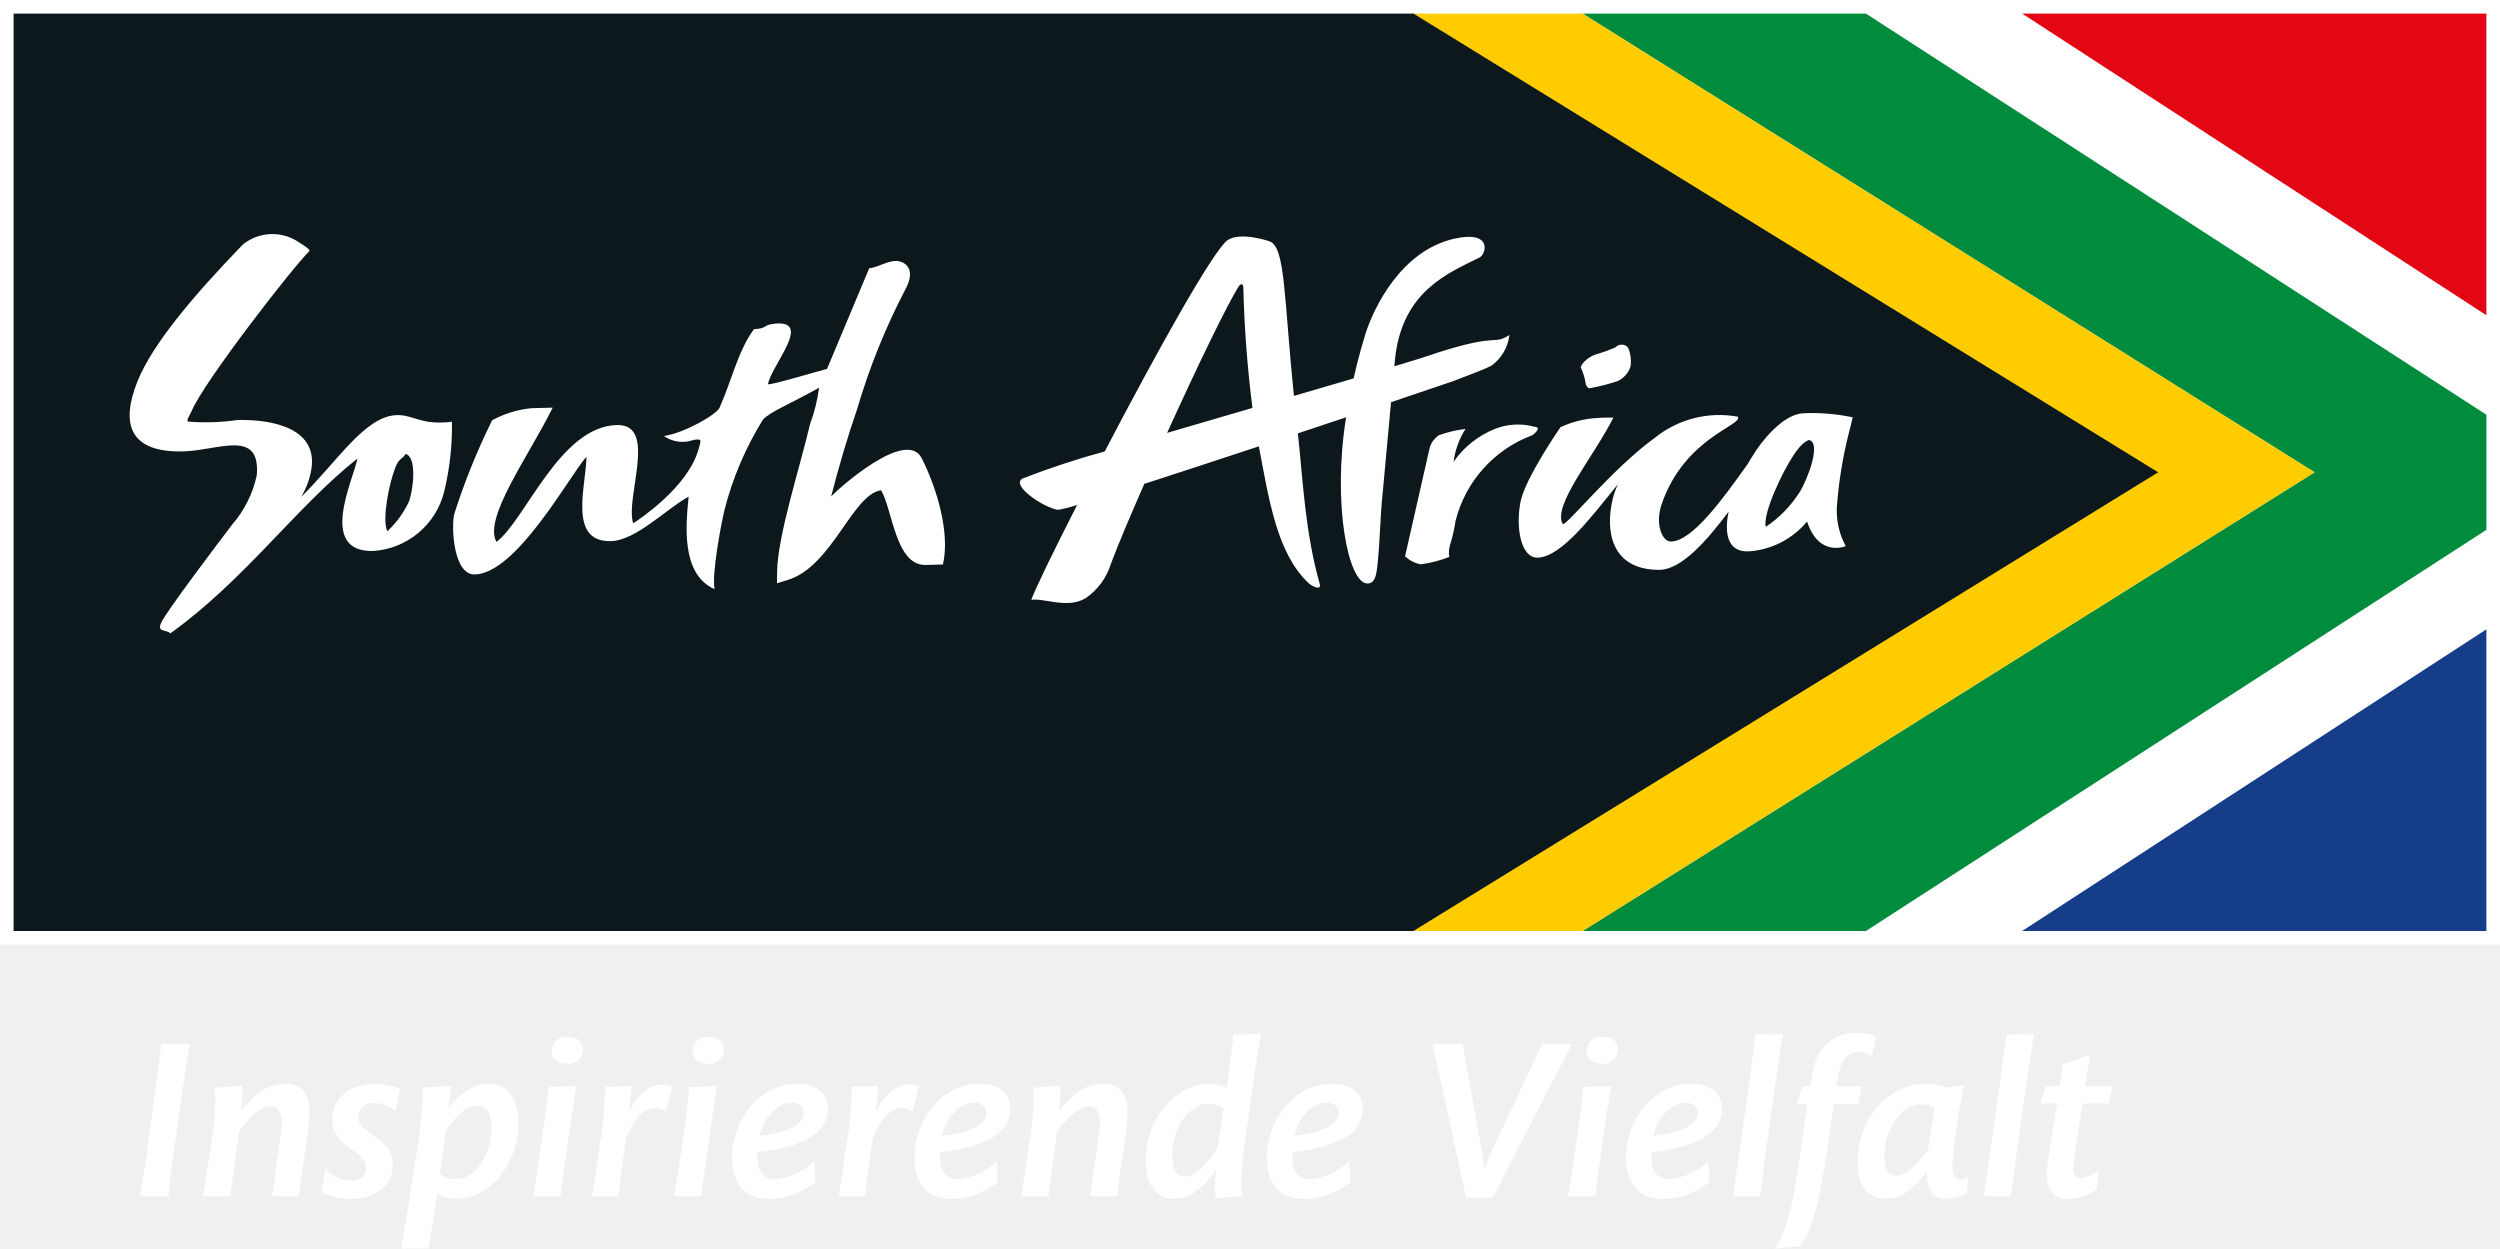
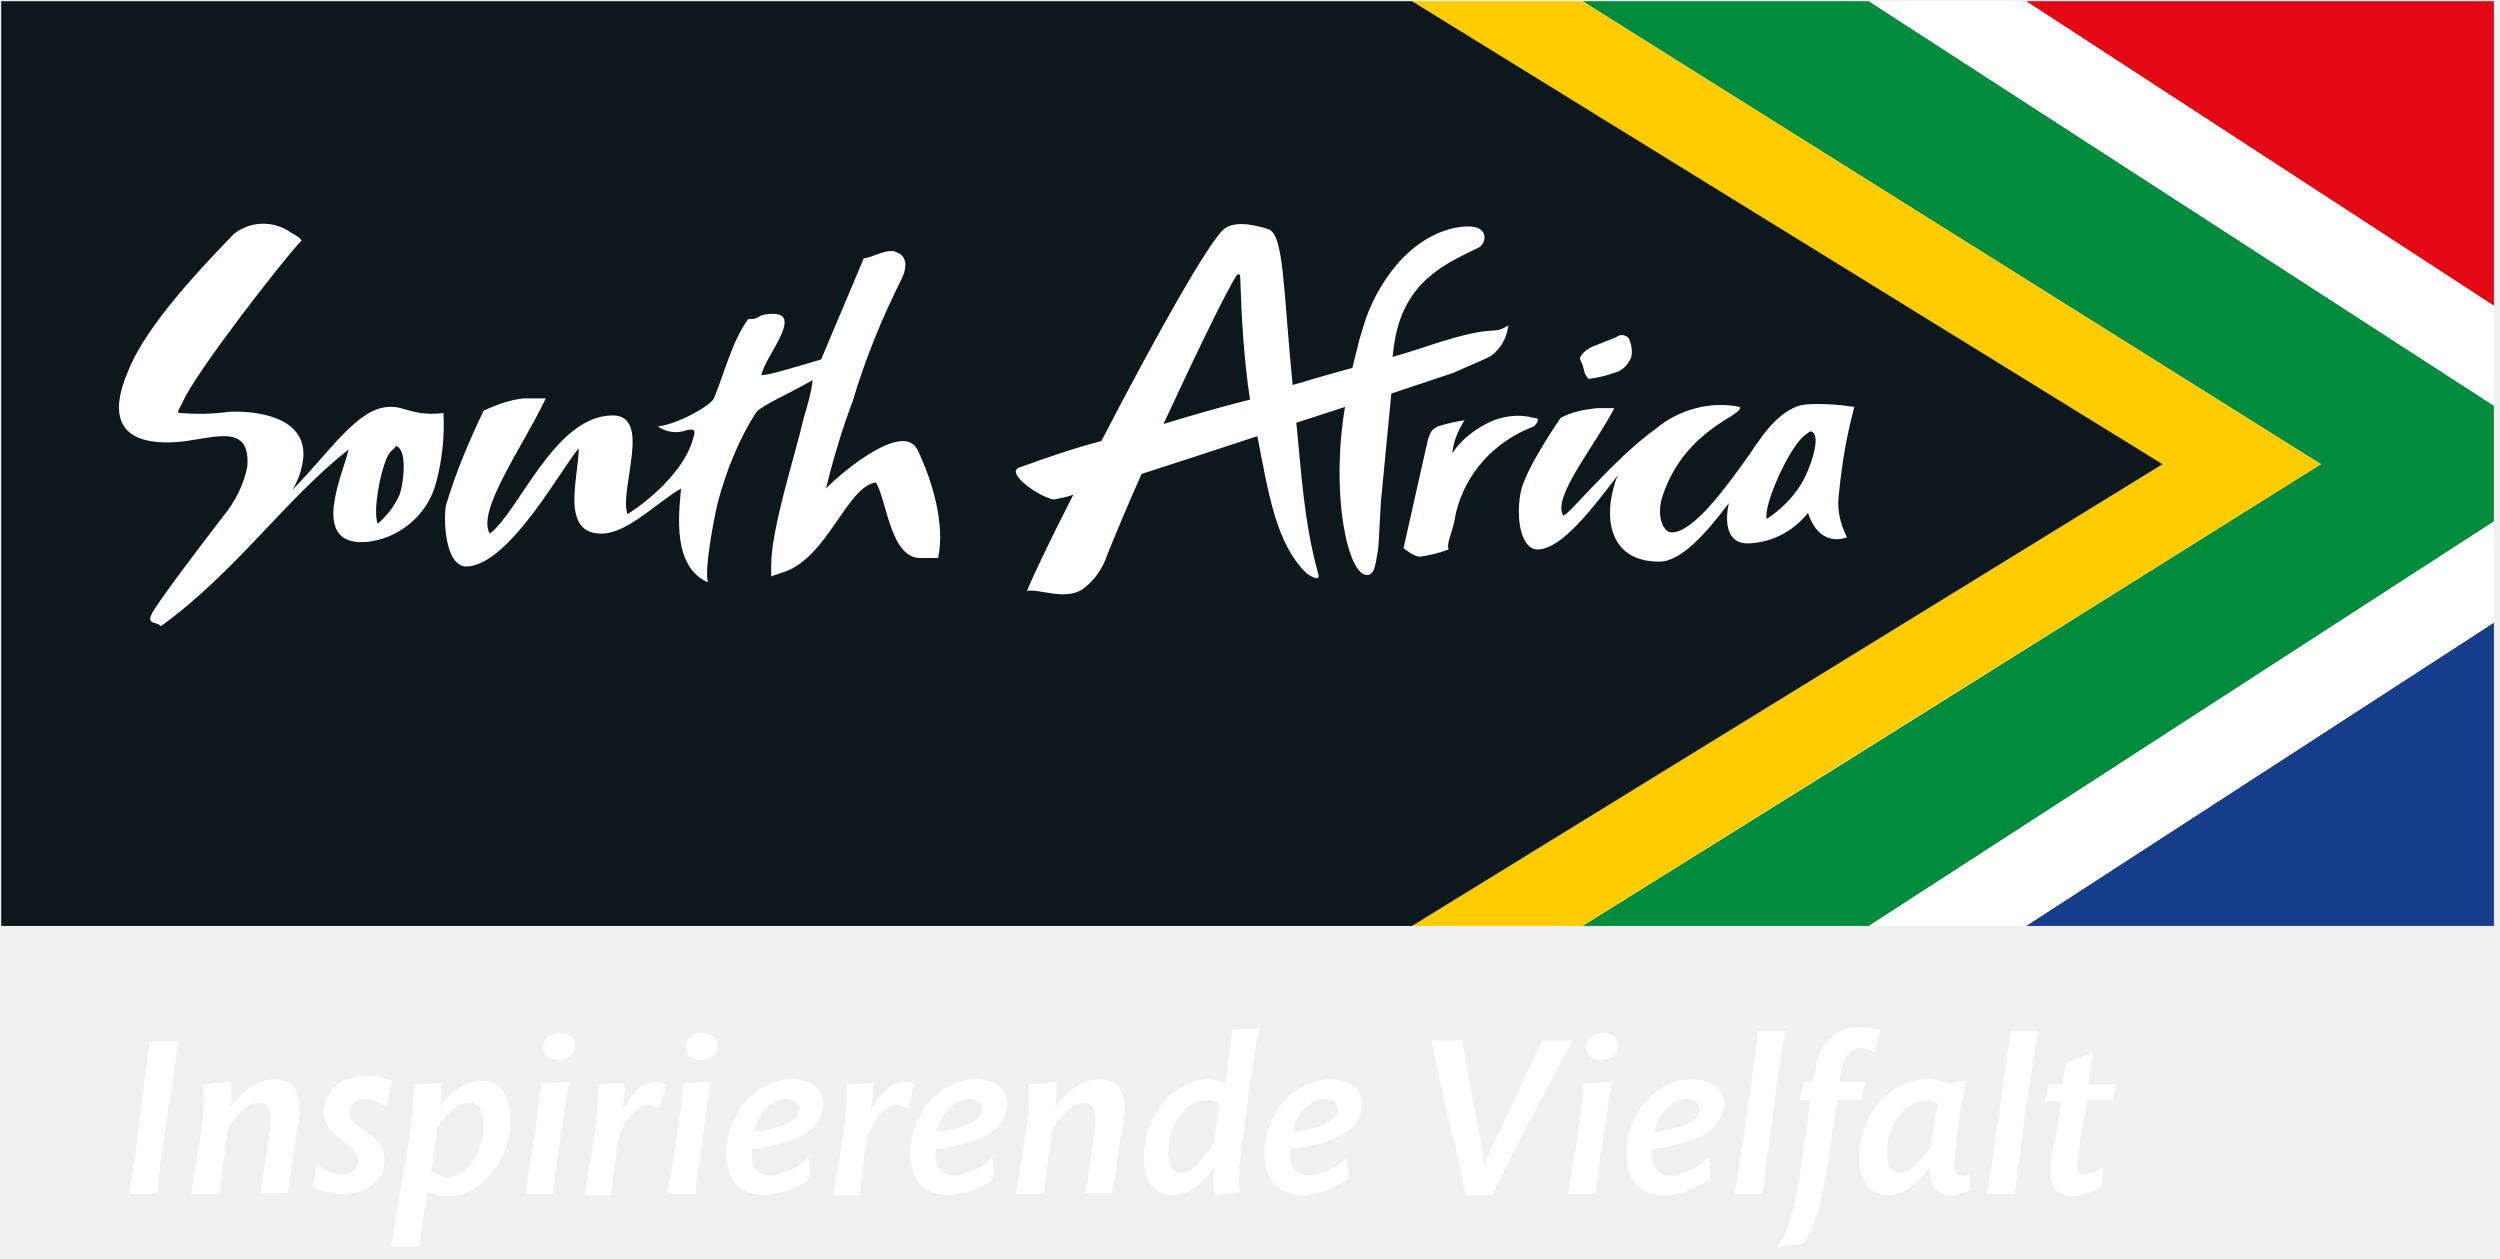
- <svg xmlns="http://www.w3.org/2000/svg" id="Ebene_1" data-name="Ebene 1" viewBox="0 0 206.81 103.29">
-   <rect x="0.5" y="0.5" width="205.81" height="77.139" fill="#fff" stroke="#fff" stroke-miterlimit="3.864" />
-   <polygon points="191.469 39.071 130.92 77.015 154.359 77.015 205.684 43.83 205.684 34.308 154.359 1.126 130.92 1.126 191.469 39.071" fill="#008c3c" fill-rule="evenodd" />
-   <polygon points="178.396 39.071 116.789 77.015 130.92 77.015 191.469 39.071 130.92 1.126 116.789 1.124 178.396 39.071" fill="#fc0" fill-rule="evenodd" />
-   <polygon points="205.684 77.015 205.684 52.06 167.279 77.015 205.684 77.015" fill="#153d8a" fill-rule="evenodd" />
-   <polygon points="205.684 1.124 167.279 1.124 205.684 26.079 205.684 1.124" fill="#e30613" fill-rule="evenodd" />
-   <polygon points="1.125 77.015 116.924 77.015 178.531 39.071 116.924 1.124 1.125 1.124 1.125 77.015" fill="#0d181c" fill-rule="evenodd" />
-   <path d="M127.702,35.693a5.191,5.191,0,0,0-3.272.18,7.648,7.648,0,0,0-3.418,2.721A6.643,6.643,0,0,1,122,35.876a9.77,9.77,0,0,0-2.228.529c-.082.082-.166.133-.26.229a1.744,1.744,0,0,0-.5.912L117,46.411a2.56,2.56,0,0,0,1.303.662,10.24,10.24,0,0,0,2.357-.608,2.159,2.159,0,0,1,.064-1.011,12.424,12.424,0,0,0,.453-1.977,10.226,10.226,0,0,1,6.367-7.09C128.077,35.961,128.129,35.726,127.702,35.693Zm4.394-3.276a.33.33,0,0,0,.141.096,16.23,16.23,0,0,0,2.352-.597,2.045,2.045,0,0,0,1.059-1.193,2.917,2.917,0,0,0-.184-1.546.605.605,0,0,0-.58-.271.59.59,0,0,0-.453.206,10.912,10.912,0,0,1-1.514.554c-.971.275-1.461,1.031-1.365,1.161a4.593,4.593,0,0,1,.381,1.245A.49.49,0,0,0,132.096,32.416ZM97.317,36.199c2.453-5.401,5.059-10.82,5.984-12.209,0,0,.305-.266.32.18a98.321,98.321,0,0,0,.754,9.967C102.006,34.825,99.592,35.531,97.317,36.199Zm26.867-5.586a3.656,3.656,0,0,0,1.449-2.507c-1.434.885-.701-.219-5.994,1.472-.598.219-1.844.609-3.525,1.115l.072-.773c.66-5.5,4.422-6.946,6.979-8.231.551-.279,1.072-2.233-2.01-1.57-4.541.976-6.764,5.839-7.41,7.821l-.395,1.335c-.219.784-.422,1.595-.607,2.421-1.518.447-3.189.936-4.938,1.445-.828-8.146-.707-12.285-1.988-12.774-.355-.137-2.449-.764-3.463-.134-1.164.728-6.07,9.598-10.197,17.502a68.612,68.612,0,0,0-6.797,2.24c-1.02.547,1.713,2.404,2.922,2.592a10.102,10.102,0,0,0,1.588-.404c-2.008,3.943-3.523,7.064-3.789,7.854,1.023-.183,2.982.764,4.484-.135a5.356,5.356,0,0,0,2.102-2.852c.557-1.489,1.568-3.897,2.764-6.613,2.807-.904,6.15-2.003,9.475-3.103.852,4.534,1.531,8.916,4.129,11.329.252.237,1.078.665.9.032-1.213-4.305-1.383-8.573-1.801-12.435l3.99-1.331c-1.154,7.099.164,13.812,1.787,13.751.744-.026.742-1.055.857-2.039.09-.729.227-3.907.305-4.637L115.84,33.66c3.031-1.02,5.07-1.711,5.141-1.739C122.401,31.362,123.637,30.929,124.184,30.613Zm25.74,3.967c-1.297.066-2.775,1.447-3.938,3.143l-.062.121c-.207.305-.4.621-.588.944-2.027,2.846-4.58,6.401-6.357,6.401-.701,0-1.326-1.429-.746-3.109,1.902-5.51,6.736-6.499,6.301-7.217a8.494,8.494,0,0,0-6.896,1.764c-3.502,2.532-7.391,7.4-7.594,7.107-.887-1.512,2.629-5.658,4.188-8.797,0,0-.844-.017-1.381.035a8.206,8.206,0,0,0-2.996.758s-2.951,4.26-3.312,6.209c-.402,2.169.053,4.616,1.43,4.581,1.996-.049,4.559-3.538,6.637-6.068a6.611,6.611,0,0,0-.422,1.181c-.658,2.678-.145,5.898,3.836,5.898,1.809,0,3.9-2.35,5.744-4.819-.4,1.911-.027,3.38,1.684,3.289a6.875,6.875,0,0,0,4.805-2.469c.967,2.985,3.197,2.041,3.197,2.041a6.23,6.23,0,0,1-.738-3.201,35.67,35.67,0,0,1,1.027-6.289c.109-.407.207-.802.287-1.171A16.221,16.221,0,0,0,149.924,34.579Zm-.32,6.581a9.721,9.721,0,0,1-2.768,2.817c-.25-1.095,1.34-4.491,2.287-5.91.607-.916.955-1.14,1.291-1.281C151.504,37.026,150.209,40.245,149.604,41.16ZM15.934,37.732c2.893-.074,6.391-1.908,6.078,1.96a9.099,9.099,0,0,1-2.047,4.104c-1.307,1.718-5.555,7.336-5.881,8.143-.328.807.473.492.768.852,6.186-4.441,10.361-10.396,15.484-14.47-.295,1.657-3.334,7.768,1.314,7.649a6.483,6.483,0,0,0,5.871-4.945,22.893,22.893,0,0,0,.633-5.747c-2.533.321-3.197-.582-4.543-.548-2.648.066-4.914,3.818-7.941,6.781a6.319,6.319,0,0,0,.9-2.656c.244-3.404-4.096-3.77-6.137-3.719a18.804,18.804,0,0,1-4.1.133c-.152-.119.006-.283.287-.871.977-2.385,8.459-12.017,9.727-13.217.158-.107-.412-.475-.768-.691a3.892,3.892,0,0,0-4.713.119c-4.059,4.205-7.457,8.194-8.715,11.303C10.764,35.347,11.368,37.849,15.934,37.732Zm17.545,1.316c.326-.807.588-.653.838-1.109,1.006.274.6,3.154.272,3.962a8.072,8.072,0,0,1-1.781,2.442C32.346,43.33,32.975,40.303,33.479,39.048Zm43.543-.742c-1.277-2.549-6.945,2.545-7.502,3.16.633-2.465,1.41-5.092,2.156-7.243a54.718,54.718,0,0,1,4.029-9.972c.43-.798.533-1.658-.162-2.089a1.365,1.365,0,0,0-.604-.19c-.838.009-1.451.514-2.268.614L69.184,30.905c-2.049.559-4.346,1.265-4.885,1.279.233-1.534,3.887-5.481.387-4.995-.809.114-.455.375-1.543.431-1.312,1.755-1.855,4.27-2.85,6.499-.252.571-2.934,2.099-4.604,2.342a2.667,2.667,0,0,0,2.445.324c.625-.106.613.028.559.259-.07.289-.113.444-.203.718-.957,2.959-4.627,5.455-5.342,5.92-.692-2.119,2.074-8.219-1.35-8.131-4.729.119-7.58,7.891-9.957,9.666C40.715,43.29,44.51,38.11,46.491,34.114l-1.756.044a8.553,8.553,0,0,0-3.254.999,55.136,55.136,0,0,0-3.143,7.778c-.25,1.098-.051,5.022,1.703,4.979,3.469-.089,7.799-8.11,9.24-9.744-.016,2.384-1.565,7.076,2.025,6.986,2.078-.054,4.596-2.688,6.43-3.679-.215,2.184-.688,6.412,2.15,7.651-.26-1.147.506-5.242.805-6.515a26.652,26.652,0,0,1,3.186-7.502c.557-.641,2.338-1.346,4.648-2.647a13.795,13.795,0,0,1-.748,3.012c-.783,3.414-2.691,9.221-2.725,12.243l-.01.923.908-.279c3.662-1.135,5.334-7.079,7.703-7.416.943,1.55,1.19,6.258,3.699,6.178l1.42-.037C79.379,44.436,78.258,40.775,77.022,38.306Z" transform="translate(-0.768 -0.3909)" fill="#fff" fill-rule="evenodd" />
-   <path d="M15.774,91.264l-.466,3.295c-.392,2.736-.521,3.873-.614,4.803H12.348c.148-.856.372-2.159.727-4.746l.446-3.332c.335-2.514.503-3.705.577-4.524h2.363C16.313,87.615,16.127,88.788,15.774,91.264Z" transform="translate(-0.768 -0.3909)" fill="#fff" />
-   <path d="M26.216,94.205l-.354,2.42c-.148.969-.279,1.881-.353,2.736H23.275l.67-4.746a11.976,11.976,0,0,0,.13-1.359c0-.912-.353-1.34-.892-1.34-.596,0-1.341.316-2.645,2.084,0,0-.65,4.841-.725,5.361H17.559c.242-1.414.504-3.09.708-4.616a18.795,18.795,0,0,0,.279-4.374l2.253-.168a10.479,10.479,0,0,1-.111,2.103c1.562-1.955,2.606-2.253,3.686-2.253,1.228,0,1.992.726,1.992,2.383A14.183,14.183,0,0,1,26.216,94.205Z" transform="translate(-0.768 -0.3909)" fill="#fff" />
-   <path d="M33.475,92.307a2.693,2.693,0,0,0-1.73-.67c-.931,0-1.322.559-1.322,1.117,0,.65.299.949,1.191,1.545,1.099.744,1.657,1.395,1.657,2.438,0,1.416-1.099,2.849-3.574,2.849a5.341,5.341,0,0,1-2.327-.577l.316-1.88a3.022,3.022,0,0,0,2.066.931c.819,0,1.303-.372,1.303-1.061,0-.521-.279-.875-1.098-1.453-1.191-.856-1.693-1.451-1.693-2.568,0-1.545,1.172-2.923,3.499-2.923a5.949,5.949,0,0,1,2.103.409Z" transform="translate(-0.768 -0.3909)" fill="#fff" />
-   <path d="M38.501,99.567a3.509,3.509,0,0,1-1.563-.428c-.242,1.545-.503,3.147-.689,4.524l-2.289.018c.26-1.583.614-3.574,1.154-7.148a42.745,42.745,0,0,0,.651-6.181l2.29-.13c0,.224-.131,1.321-.224,1.898,1.284-1.619,2.327-2.066,3.425-2.066,1.453,0,2.402,1.136,2.402,3.37C43.659,96.235,41.61,99.567,38.501,99.567Zm1.731-7.688c-.764,0-1.564.596-2.588,2.01l-.484,3.574a1.9,1.9,0,0,0,1.304.465c1.843,0,2.96-2.308,2.96-4.17C41.424,92.418,40.959,91.879,40.233,91.879Z" transform="translate(-0.768 -0.3909)" fill="#fff" />
-   <path d="M47.772,94.671c-.299,2.065-.578,4.058-.633,4.69H44.886c.111-.67.278-1.75.651-4.263.373-2.55.521-3.909.614-4.784l2.29-.074C48.218,91.6,48.051,92.66,47.772,94.671Zm-.094-6.274c-.651,0-1.266-.334-1.266-1.042a1.202,1.202,0,0,1,1.359-1.191c.633,0,1.228.298,1.228,1.042A1.218,1.218,0,0,1,47.678,88.397Z" transform="translate(-0.768 -0.3909)" fill="#fff" />
-   <path d="M55.85,92.344a1.419,1.419,0,0,0-.893-.279c-.82,0-1.639.67-2.383,2.457l-.299,2.085c-.13.894-.26,1.899-.335,2.755H49.725c.225-1.191.41-2.513.671-4.374a27.573,27.573,0,0,0,.429-4.673l2.178-.093a19.552,19.552,0,0,1-.205,2.159c.856-1.619,1.75-2.272,2.793-2.272a2.173,2.173,0,0,1,.8.15Z" transform="translate(-0.768 -0.3909)" fill="#fff" />
-   <path d="M59.424,94.671c-.298,2.065-.577,4.058-.633,4.69H56.54c.111-.67.279-1.75.65-4.263.373-2.55.521-3.909.615-4.784l2.289-.074C59.871,91.6,59.703,92.66,59.424,94.671Zm-.094-6.274c-.65,0-1.266-.334-1.266-1.042a1.202,1.202,0,0,1,1.359-1.191c.633,0,1.229.298,1.229,1.042A1.218,1.218,0,0,1,59.331,88.397Z" transform="translate(-0.768 -0.3909)" fill="#fff" />
-   <path d="M63.463,95.713a4.272,4.272,0,0,0-.037.503c.018.931.373,1.731,1.564,1.731a5.634,5.634,0,0,0,3.146-1.489l.093,1.712a6.454,6.454,0,0,1-3.723,1.415c-2.103,0-3.184-1.191-3.184-3.499,0-2.793,2.066-6.032,5.38-6.032,1.75,0,2.55.875,2.55,2.048C69.252,93.87,67.745,95.192,63.463,95.713Zm2.756-4.096c-1.137,0-2.291,1.211-2.625,2.736,2.513-.278,3.667-1.042,3.667-1.861C67.261,91.693,66.61,91.618,66.219,91.618Z" transform="translate(-0.768 -0.3909)" fill="#fff" />
-   <path d="M76.252,92.344a1.421,1.421,0,0,0-.895-.279c-.818,0-1.637.67-2.383,2.457l-.297,2.085c-.131.894-.261,1.899-.336,2.755H70.127c.224-1.191.41-2.513.67-4.374a27.466,27.466,0,0,0,.429-4.673l2.178-.093A19.487,19.487,0,0,1,73.2,92.381c.856-1.619,1.75-2.272,2.792-2.272a2.163,2.163,0,0,1,.8.15Z" transform="translate(-0.768 -0.3909)" fill="#fff" />
-   <path d="M78.557,95.713a4.068,4.068,0,0,0-.037.503c.018.931.372,1.731,1.563,1.731a5.633,5.633,0,0,0,3.146-1.489l.094,1.712a6.457,6.457,0,0,1-3.724,1.415c-2.103,0-3.183-1.191-3.183-3.499,0-2.793,2.066-6.032,5.379-6.032,1.75,0,2.551.875,2.551,2.048C84.346,93.87,82.838,95.192,78.557,95.713Zm2.755-4.096c-1.136,0-2.29,1.211-2.625,2.736,2.513-.278,3.667-1.042,3.667-1.861C82.354,91.693,81.704,91.618,81.312,91.618Z" transform="translate(-0.768 -0.3909)" fill="#fff" />
-   <path d="M93.896,94.205l-.354,2.42c-.148.969-.279,1.881-.353,2.736H90.954l.67-4.746a11.976,11.976,0,0,0,.13-1.359c0-.912-.353-1.34-.893-1.34-.596,0-1.341.316-2.644,2.084,0,0-.65,4.841-.725,5.361H85.239c.242-1.414.504-3.09.708-4.616a18.795,18.795,0,0,0,.279-4.374l2.253-.168a10.487,10.487,0,0,1-.111,2.103c1.562-1.955,2.606-2.253,3.686-2.253,1.229,0,1.992.726,1.992,2.383A14.202,14.202,0,0,1,93.896,94.205Z" transform="translate(-0.768 -0.3909)" fill="#fff" />
-   <path d="M104.171,91.916l-.503,3.648a22.908,22.908,0,0,0-.242,2.718,4.876,4.876,0,0,0,.094,1.062l-2.141.167a2.705,2.705,0,0,1-.112-.875,11.535,11.535,0,0,1,.112-1.489c-1.341,1.881-2.439,2.42-3.5,2.42-1.266,0-2.346-.968-2.346-3.147,0-3.666,2.718-6.366,5.176-6.366a3.35,3.35,0,0,1,1.545.317c.334-2.421.52-3.873.539-4.395l2.29-.055C104.879,87.001,104.6,88.788,104.171,91.916Zm-3.462-.224c-1.527,0-2.961,1.974-2.961,4.226,0,1.191.373,1.806,1.043,1.806.651,0,1.434-.466,2.699-2.401.111-.67.41-2.606.502-3.276A2.402,2.402,0,0,0,100.709,91.693Z" transform="translate(-0.768 -0.3909)" fill="#fff" />
-   <path d="M107.707,95.713a4.294,4.294,0,0,0-.037.503c.019.931.373,1.731,1.565,1.731a5.633,5.633,0,0,0,3.146-1.489l.093,1.712a6.454,6.454,0,0,1-3.723,1.415c-2.103,0-3.184-1.191-3.184-3.499,0-2.793,2.066-6.032,5.38-6.032,1.75,0,2.55.875,2.55,2.048C113.496,93.87,111.989,95.192,107.707,95.713Zm2.756-4.096c-1.137,0-2.291,1.211-2.625,2.736,2.513-.278,3.667-1.042,3.667-1.861C111.505,91.693,110.854,91.618,110.463,91.618Z" transform="translate(-0.768 -0.3909)" fill="#fff" />
-   <path d="M127.905,92.381c-1.713,3.313-2.848,5.51-3.629,7.074h-2.234c-.299-1.545-.744-3.389-1.452-6.701-.577-2.625-1.062-4.785-1.321-5.995h2.494l1.676,9.345a5.91,5.91,0,0,1,.074,1.117h.037a6.181,6.181,0,0,1,.391-1.117l4.394-9.345h2.476C130.176,87.951,129.301,89.645,127.905,92.381Z" transform="translate(-0.768 -0.3909)" fill="#fff" />
-   <path d="M133.377,94.671c-.297,2.065-.576,4.058-.633,4.69h-2.252c.111-.67.279-1.75.651-4.263.372-2.55.52-3.909.614-4.784l2.289-.074C133.825,91.6,133.657,92.66,133.377,94.671Zm-.093-6.274c-.651,0-1.266-.334-1.266-1.042a1.201,1.201,0,0,1,1.358-1.191c.633,0,1.228.298,1.228,1.042A1.217,1.217,0,0,1,133.285,88.397Z" transform="translate(-0.768 -0.3909)" fill="#fff" />
-   <path d="M137.416,95.713a4.522,4.522,0,0,0-.037.503c.02.931.373,1.731,1.565,1.731a5.636,5.636,0,0,0,3.147-1.489l.092,1.712a6.452,6.452,0,0,1-3.723,1.415c-2.103,0-3.184-1.191-3.184-3.499,0-2.793,2.066-6.032,5.381-6.032,1.75,0,2.55.875,2.55,2.048C143.207,93.87,141.699,95.192,137.416,95.713Zm2.756-4.096c-1.136,0-2.289,1.211-2.625,2.736,2.514-.278,3.668-1.042,3.668-1.861C141.215,91.693,140.563,91.618,140.172,91.618Z" transform="translate(-0.768 -0.3909)" fill="#fff" />
-   <path d="M147.321,92.27c-.521,3.723-.875,6.422-.949,7.092H144.1c.13-.707.428-2.699.968-6.59.446-3.238.763-5.417.931-6.795L148.27,85.94C148.009,87.578,147.786,89.012,147.321,92.27Z" transform="translate(-0.768 -0.3909)" fill="#fff" />
-   <path d="M155.623,87.784a2.135,2.135,0,0,0-1.099-.353c-.744,0-1.34.409-1.601,1.508-.093.409-.167.8-.242,1.321h2.085l-.26,1.452H152.477l-.708,4.766c-.689,4.654-1.545,6.292-2.103,7.018l-2.104.186c.726-.968,1.378-2.643,2.011-7.019l.726-4.951h-.894l.447-1.452h.67c.094-.559.168-1.024.279-1.452a3.5,3.5,0,0,1,3.686-2.978,4.409,4.409,0,0,1,1.471.279Z" transform="translate(-0.768 -0.3909)" fill="#fff" />
-   <path d="M163.44,99.119a4.454,4.454,0,0,1-1.582.447c-1.135,0-1.73-.559-1.676-2.289-1.283,1.693-2.308,2.289-3.369,2.289-1.488,0-2.383-1.061-2.383-3.016,0-3.463,2.402-6.497,5.623-6.497a5.839,5.839,0,0,1,1.73.298c.373-.018,1.08-.148,1.452-.205a54.55,54.55,0,0,0-.968,6.684c0,.931.279,1.136.726,1.136a1.843,1.843,0,0,0,.614-.205Zm-3.778-7.371c-1.6,0-3.016,2.048-3.016,4.244,0,1.154.372,1.657,1.024,1.657.67,0,1.545-.689,2.587-2.159.149-.912.446-2.736.559-3.463h.019A2.142,2.142,0,0,0,159.661,91.748Z" transform="translate(-0.768 -0.3909)" fill="#fff" />
-   <path d="M168.075,92.27c-.52,3.723-.875,6.422-.949,7.092h-2.272c.131-.707.429-2.699.969-6.59.447-3.238.764-5.417.931-6.795l2.271-.037C168.764,87.578,168.541,89.012,168.075,92.27Z" transform="translate(-0.768 -0.3909)" fill="#fff" />
-   <path d="M175.186,91.674h-2.122c-.149.968-.335,2.029-.503,3.146a20.682,20.682,0,0,0-.279,2.104c0,.726.224.949.689.949a3.678,3.678,0,0,0,1.377-.633l-.13,1.562a4.878,4.878,0,0,1-2.272.782c-1.266,0-1.861-.651-1.861-2.048a20.306,20.306,0,0,1,.261-2.233c.168-1.042.409-2.438.596-3.63h-1.378l.446-1.415h1.117l.299-1.843,2.233-.764-.409,2.607h2.27Z" transform="translate(-0.768 -0.3909)" fill="#fff" />
+ <svg xmlns="http://www.w3.org/2000/svg" version="1.1" id="Ebene_1" x="0px" y="0px" viewBox="0 0 205.2 103.3" style="enable-background:new 0 0 205.2 103.3;" xml:space="preserve">
+   <style type="text/css">
+ 	.st0{fill:#008C3C;}
+ 	.st1{fill-rule:evenodd;clip-rule:evenodd;fill:#FFCC00;}
+ 	.st2{fill:#153D8A;}
+ 	.st3{fill:#FFFFFF;}
+ 	.st4{fill:#E30613;}
+ 	.st5{fill-rule:evenodd;clip-rule:evenodd;fill:#0D181C;}
+ 	.st6{fill-rule:evenodd;clip-rule:evenodd;fill:#FFFFFF;}
+ </style>
+   <polygon class="st0" points="153.4,0.1 151.4,0.1 129.9,0.1 151.4,13.6 190.5,38.1 151.4,62.6 129.9,76 151.4,76 153.4,76   204.7,42.8 204.7,33.3 " />
+   <polygon class="st1" points="177.4,38.1 115.8,76 129.9,76 190.5,38.1 129.9,0.1 115.8,0.1 " />
+   <polygon class="st2" points="204.7,76 204.7,51.1 166.3,76 " />
+   <polygon class="st3" points="153.4,76 166.3,76 204.7,51.1 204.7,42.8 " />
+   <polygon class="st4" points="166.3,0.1 204.7,25.1 204.7,0.1 " />
+   <polygon class="st3" points="153.4,0.1 204.7,33.3 204.7,25.1 166.3,0.1 " />
+   <polygon class="st5" points="0.1,76 115.9,76 177.5,38.1 115.9,0.1 0.1,0.1 " />
+   <path class="st6" d="M125.9,34.3c-1.1-0.3-2.2-0.2-3.3,0.2c-1.4,0.6-2.6,1.5-3.4,2.7c0.1-1,0.5-1.9,1-2.7c-0.8,0.1-1.5,0.3-2.2,0.5  c-0.1,0.1-0.2,0.1-0.3,0.2c-0.3,0.2-0.4,0.6-0.5,0.9l-2,8.9c0.4,0.3,0.8,0.6,1.3,0.7c0.8-0.1,1.6-0.3,2.4-0.6c-0.1-0.3,0-0.7,0.1-1  c0.2-0.6,0.4-1.3,0.5-2c0.8-3.3,3.2-5.9,6.4-7.1C126.3,34.6,126.4,34.3,125.9,34.3z M130.3,31c0,0,0.1,0.1,0.1,0.1  c0.8-0.1,1.6-0.3,2.4-0.6c0.5-0.2,0.9-0.7,1.1-1.2c0.1-0.5,0-1.1-0.2-1.5c-0.1-0.2-0.4-0.3-0.6-0.3c-0.2,0-0.3,0.1-0.5,0.2  c-0.5,0.2-1,0.4-1.5,0.6c-1,0.3-1.5,1-1.4,1.2c0.2,0.4,0.3,0.8,0.4,1.2C130.2,30.8,130.2,30.9,130.3,31z M95.5,34.8  c2.5-5.4,5.1-10.8,6-12.2c0,0,0.3-0.3,0.3,0.2c0.1,3.3,0.3,6.7,0.8,10C100.2,33.4,97.8,34.1,95.5,34.8z M122.4,29.2  c0.8-0.6,1.3-1.5,1.4-2.5c-1.4,0.9-0.7-0.2-6,1.5c-0.6,0.2-1.8,0.6-3.5,1.1l0.1-0.8c0.7-5.5,4.4-6.9,7-8.2c0.6-0.3,1.1-2.2-2-1.6  c-4.5,1-6.8,5.8-7.4,7.8l-0.4,1.3c-0.2,0.8-0.4,1.6-0.6,2.4c-1.5,0.4-3.2,0.9-4.9,1.4c-0.8-8.1-0.7-12.3-2-12.8  c-0.4-0.1-2.4-0.8-3.5-0.1c-1.2,0.7-6.1,9.6-10.2,17.5c-2.3,0.6-4.6,1.4-6.8,2.2c-1,0.5,1.7,2.4,2.9,2.6c0.5-0.1,1.1-0.2,1.6-0.4  c-2,3.9-3.5,7.1-3.8,7.9c1-0.2,3,0.8,4.5-0.1c1-0.7,1.7-1.7,2.1-2.9c0.6-1.5,1.6-3.9,2.8-6.6c2.8-0.9,6.2-2,9.5-3.1  c0.9,4.5,1.5,8.9,4.1,11.3c0.3,0.2,1.1,0.7,0.9,0c-1.2-4.3-1.4-8.6-1.8-12.4l4-1.3c-1.2,7.1,0.2,13.8,1.8,13.8c0.7,0,0.7-1.1,0.9-2  c0.1-0.7,0.2-3.9,0.3-4.6l0.8-8.3c3-1,5.1-1.7,5.1-1.7C120.6,30,121.9,29.5,122.4,29.2z M148.2,33.2c-1.3,0.1-2.8,1.4-3.9,3.1  l-0.1,0.1c-0.2,0.3-0.4,0.6-0.6,0.9c-2,2.8-4.6,6.4-6.4,6.4c-0.7,0-1.3-1.4-0.7-3.1c1.9-5.5,6.7-6.5,6.3-7.2c-2.4-0.5-5,0.2-6.9,1.8  c-3.5,2.5-7.4,7.4-7.6,7.1c-0.9-1.5,2.6-5.7,4.2-8.8c0,0-0.8,0-1.4,0c-1,0.1-2.1,0.3-3,0.8c0,0-3,4.3-3.3,6.2  c-0.4,2.2,0.1,4.6,1.4,4.6c2,0,4.6-3.5,6.6-6.1c-0.2,0.4-0.3,0.8-0.4,1.2c-0.7,2.7-0.1,5.9,3.8,5.9c1.8,0,3.9-2.4,5.7-4.8  c-0.4,1.9,0,3.4,1.7,3.3c1.9-0.1,3.6-1,4.8-2.5c1,3,3.2,2,3.2,2c-0.5-1-0.8-2.1-0.7-3.2c0.2-2.1,0.5-4.2,1-6.3  c0.1-0.4,0.2-0.8,0.3-1.2C150.9,33.2,149.5,33.1,148.2,33.2L148.2,33.2z M147.8,39.8c-0.7,1.1-1.7,2.1-2.8,2.8  c-0.2-1.1,1.3-4.5,2.3-5.9c0.6-0.9,1-1.1,1.3-1.3C149.7,35.6,148.4,38.9,147.8,39.8L147.8,39.8z M14.2,36.3c2.9-0.1,6.4-1.9,6.1,2  c-0.3,1.5-1,2.9-2,4.1c-1.3,1.7-5.6,7.3-5.9,8.1c-0.3,0.8,0.5,0.5,0.8,0.9C19.3,47,23.4,41,28.6,36.9c-0.3,1.7-3.3,7.8,1.3,7.6  c2.8-0.2,5.2-2.2,5.9-4.9c0.5-1.9,0.7-3.8,0.6-5.7c-2.5,0.3-3.2-0.6-4.5-0.5c-2.6,0.1-4.9,3.8-7.9,6.8c0.5-0.8,0.8-1.7,0.9-2.7  c0.2-3.4-4.1-3.8-6.1-3.7c-1.4,0.2-2.7,0.2-4.1,0.1c-0.2-0.1,0-0.3,0.3-0.9c1-2.4,8.5-12,9.7-13.2c0.2-0.1-0.4-0.5-0.8-0.7  c-1.4-1-3.3-1-4.7,0.1c-4.1,4.2-7.5,8.2-8.7,11.3C9,34,9.6,36.5,14.2,36.3z M31.7,37.7c0.3-0.8,0.6-0.7,0.8-1.1c1,0.3,0.6,3.2,0.3,4  c-0.4,0.9-1,1.7-1.8,2.4C30.6,41.9,31.2,38.9,31.7,37.7z M75.3,36.9c-1.3-2.5-6.9,2.5-7.5,3.2c0.6-2.5,1.4-5.1,2.2-7.2  c1-3.4,2.4-6.8,4-10c0.4-0.8,0.5-1.7-0.2-2.1c-0.2-0.1-0.4-0.2-0.6-0.2c-0.8,0-1.5,0.5-2.3,0.6l-3.5,8.3c-2,0.6-4.3,1.3-4.9,1.3  c0.2-1.5,3.9-5.5,0.4-5c-0.8,0.1-0.5,0.4-1.5,0.4c-1.3,1.8-1.9,4.3-2.8,6.5c-0.3,0.6-2.9,2.1-4.6,2.3c0.7,0.5,1.6,0.6,2.4,0.3  c0.6-0.1,0.6,0,0.6,0.3c-0.1,0.3-0.1,0.4-0.2,0.7c-1,3-4.6,5.5-5.3,5.9c-0.7-2.1,2.1-8.2-1.3-8.1c-4.7,0.1-7.6,7.9-10,9.7  c-1.1-1.9,2.7-7.1,4.6-11.1l-1.8,0c-1.1,0.1-2.2,0.5-3.3,1c-1.2,2.5-2.3,5.1-3.1,7.8c-0.2,1.1-0.1,5,1.7,5c3.5-0.1,7.8-8.1,9.2-9.7  c0,2.4-1.6,7.1,2,7c2.1-0.1,4.6-2.7,6.4-3.7c-0.2,2.2-0.7,6.4,2.2,7.7c-0.3-1.1,0.5-5.2,0.8-6.5c0.7-2.6,1.7-5.2,3.2-7.5  c0.6-0.6,2.3-1.3,4.6-2.6c-0.1,1-0.4,2-0.7,3c-0.8,3.4-2.7,9.2-2.7,12.2l0,0.9l0.9-0.3c3.7-1.1,5.3-7.1,7.7-7.4  c0.9,1.5,1.2,6.3,3.7,6.2l1.4,0C77.6,43,76.5,39.4,75.3,36.9z" />
+   <g>
+     <path class="st3" d="M14,89.9l-0.5,3.3C13.1,95.9,13,97,12.9,98h-2.3c0.1-0.9,0.4-2.2,0.7-4.7l0.4-3.3c0.3-2.5,0.5-3.7,0.6-4.5h2.4   C14.5,86.2,14.4,87.4,14,89.9z" />
+     <path class="st3" d="M24.4,92.8l-0.4,2.4c-0.1,1-0.3,1.9-0.4,2.7h-2.2l0.7-4.7c0.1-0.5,0.1-0.9,0.1-1.4c0-0.9-0.4-1.3-0.9-1.3   c-0.6,0-1.3,0.3-2.6,2.1c0,0-0.6,4.8-0.7,5.4h-2.3c0.2-1.4,0.5-3.1,0.7-4.6c0.3-1.4,0.4-2.9,0.3-4.4l2.3-0.2c0,0.7,0,1.4-0.1,2.1   c1.6-2,2.6-2.3,3.7-2.3c1.2,0,2,0.7,2,2.4C24.6,91.6,24.5,92.2,24.4,92.8z" />
+     <path class="st3" d="M31.7,90.9c-0.5-0.4-1.1-0.7-1.7-0.7c-0.9,0-1.3,0.6-1.3,1.1c0,0.7,0.3,0.9,1.2,1.5c1.1,0.7,1.7,1.4,1.7,2.4   c0,1.4-1.1,2.8-3.6,2.8c-0.8,0-1.6-0.2-2.3-0.6l0.3-1.9c0.5,0.6,1.3,0.9,2.1,0.9c0.8,0,1.3-0.4,1.3-1.1c0-0.5-0.3-0.9-1.1-1.5   c-1.2-0.9-1.7-1.5-1.7-2.6c0-1.5,1.2-2.9,3.5-2.9c0.7,0,1.4,0.1,2.1,0.4L31.7,90.9z" />
+     <path class="st3" d="M36.7,98.2c-0.5,0-1.1-0.2-1.6-0.4c-0.2,1.5-0.5,3.1-0.7,4.5l-2.3,0c0.3-1.6,0.6-3.6,1.2-7.1   c0.4-2,0.6-4.1,0.7-6.2l2.3-0.1c0,0.2-0.1,1.3-0.2,1.9c1.3-1.6,2.3-2.1,3.4-2.1c1.5,0,2.4,1.1,2.4,3.4   C41.9,94.8,39.8,98.2,36.7,98.2z M38.5,90.5c-0.8,0-1.6,0.6-2.6,2l-0.5,3.6c0.4,0.3,0.8,0.5,1.3,0.5c1.8,0,3-2.3,3-4.2   C39.7,91,39.2,90.5,38.5,90.5z" />
+     <path class="st3" d="M46,93.3c-0.3,2.1-0.6,4.1-0.6,4.7h-2.3c0.1-0.7,0.3-1.8,0.7-4.3c0.4-2.6,0.5-3.9,0.6-4.8l2.3-0.1   C46.5,90.2,46.3,91.3,46,93.3z M45.9,87c-0.7,0-1.3-0.3-1.3-1c0-0.7,0.5-1.2,1.2-1.2c0.1,0,0.1,0,0.2,0c0.6,0,1.2,0.3,1.2,1   C47.2,86.5,46.7,87,45.9,87C46,87,45.9,87,45.9,87z" />
+     <path class="st3" d="M54.1,91c-0.3-0.2-0.6-0.3-0.9-0.3c-0.8,0-1.6,0.7-2.4,2.5l-0.3,2.1c-0.1,0.9-0.3,1.9-0.3,2.8H48   c0.2-1.2,0.4-2.5,0.7-4.4c0.3-1.5,0.4-3.1,0.4-4.7l2.2-0.1c0,0.7-0.1,1.4-0.2,2.2c0.9-1.6,1.8-2.3,2.8-2.3c0.3,0,0.5,0.1,0.8,0.2   L54.1,91z" />
+     <path class="st3" d="M57.7,93.3c-0.3,2.1-0.6,4.1-0.6,4.7h-2.3c0.1-0.7,0.3-1.8,0.7-4.3c0.4-2.6,0.5-3.9,0.6-4.8l2.3-0.1   C58.1,90.2,57.9,91.3,57.7,93.3z M57.6,87c-0.7,0-1.3-0.3-1.3-1c0-0.7,0.5-1.2,1.2-1.2c0.1,0,0.1,0,0.2,0c0.6,0,1.2,0.3,1.2,1   C58.9,86.5,58.3,87,57.6,87C57.6,87,57.6,87,57.6,87z" />
+     <path class="st3" d="M61.7,94.3c0,0.2,0,0.3,0,0.5c0,0.9,0.4,1.7,1.6,1.7c1.2-0.2,2.3-0.7,3.1-1.5l0.1,1.7   c-1.1,0.9-2.4,1.3-3.7,1.4c-2.1,0-3.2-1.2-3.2-3.5c0-2.8,2.1-6,5.4-6c1.8,0,2.6,0.9,2.6,2C67.5,92.5,66,93.8,61.7,94.3z M64.5,90.2   c-1.1,0-2.3,1.2-2.6,2.7c2.5-0.3,3.7-1,3.7-1.9C65.5,90.3,64.8,90.2,64.5,90.2z" />
+     <path class="st3" d="M74.5,91c-0.3-0.2-0.6-0.3-0.9-0.3c-0.8,0-1.6,0.7-2.4,2.5l-0.3,2.1c-0.1,0.9-0.3,1.9-0.3,2.8h-2.2   c0.2-1.2,0.4-2.5,0.7-4.4c0.3-1.5,0.4-3.1,0.4-4.7l2.2-0.1c0,0.7-0.1,1.4-0.2,2.2c0.9-1.6,1.8-2.3,2.8-2.3c0.3,0,0.5,0,0.8,0.2   L74.5,91z" />
+     <path class="st3" d="M76.8,94.3c0,0.2,0,0.3,0,0.5c0,0.9,0.4,1.7,1.6,1.7c1.2-0.2,2.3-0.7,3.1-1.5l0.1,1.7   c-1.1,0.9-2.4,1.3-3.7,1.4c-2.1,0-3.2-1.2-3.2-3.5c0-2.8,2.1-6,5.4-6c1.8,0,2.6,0.9,2.6,2C82.6,92.5,81.1,93.8,76.8,94.3z    M79.5,90.2c-1.1,0-2.3,1.2-2.6,2.7c2.5-0.3,3.7-1,3.7-1.9C80.6,90.3,79.9,90.2,79.5,90.2z" />
+     <path class="st3" d="M92.1,92.8l-0.4,2.4c-0.1,1-0.3,1.9-0.4,2.7h-2.2l0.7-4.7c0.1-0.5,0.1-0.9,0.1-1.4c0-0.9-0.4-1.3-0.9-1.3   c-0.6,0-1.3,0.3-2.6,2.1c0,0-0.7,4.8-0.7,5.4h-2.3c0.2-1.4,0.5-3.1,0.7-4.6c0.3-1.4,0.4-2.9,0.3-4.4l2.3-0.2c0,0.7,0,1.4-0.1,2.1   c1.6-2,2.6-2.3,3.7-2.3c1.2,0,2,0.7,2,2.4C92.3,91.6,92.2,92.2,92.1,92.8z" />
+     <path class="st3" d="M102.4,90.5l-0.5,3.6c-0.1,0.9-0.2,1.8-0.2,2.7c0,0.4,0,0.7,0.1,1.1l-2.1,0.2c-0.1-0.3-0.1-0.6-0.1-0.9   c0-0.5,0-1,0.1-1.5c-1.3,1.9-2.4,2.4-3.5,2.4c-1.3,0-2.3-1-2.3-3.1c0-3.7,2.7-6.4,5.2-6.4c0.5,0,1.1,0.1,1.5,0.3   c0.3-2.4,0.5-3.9,0.5-4.4l2.3-0.1C103.1,85.6,102.8,87.4,102.4,90.5z M98.9,90.3c-1.5,0-3,2-3,4.2c0,1.2,0.4,1.8,1,1.8   c0.7,0,1.4-0.5,2.7-2.4c0.1-0.7,0.4-2.6,0.5-3.3C99.8,90.4,99.4,90.3,98.9,90.3z" />
+     <path class="st3" d="M105.9,94.3c0,0.2,0,0.3,0,0.5c0,0.9,0.4,1.7,1.6,1.7c1.2-0.2,2.3-0.7,3.1-1.5l0.1,1.7   c-1.1,0.9-2.4,1.3-3.7,1.4c-2.1,0-3.2-1.2-3.2-3.5c0-2.8,2.1-6,5.4-6c1.8,0,2.6,0.9,2.6,2C111.7,92.5,110.2,93.8,105.9,94.3z    M108.7,90.2c-1.1,0-2.3,1.2-2.6,2.7c2.5-0.3,3.7-1,3.7-1.9C109.7,90.3,109.1,90.2,108.7,90.2z" />
+     <path class="st3" d="M126.1,91c-1.7,3.3-2.8,5.5-3.6,7.1h-2.2c-0.3-1.5-0.7-3.4-1.5-6.7c-0.6-2.6-1.1-4.8-1.3-6h2.5l1.7,9.3   c0.1,0.4,0.1,0.7,0.1,1.1h0c0.1-0.4,0.2-0.8,0.4-1.1l4.4-9.3h2.5C128.4,86.6,127.5,88.3,126.1,91z" />
+     <path class="st3" d="M131.6,93.3c-0.3,2.1-0.6,4.1-0.6,4.7h-2.3c0.1-0.7,0.3-1.8,0.7-4.3c0.4-2.6,0.5-3.9,0.6-4.8l2.3-0.1   C132.1,90.2,131.9,91.3,131.6,93.3z M131.5,87c-0.7,0-1.3-0.3-1.3-1c0-0.7,0.5-1.2,1.2-1.2c0.1,0,0.1,0,0.2,0c0.6,0,1.2,0.3,1.2,1   C132.8,86.5,132.3,87,131.5,87C131.6,87,131.5,87,131.5,87L131.5,87z" />
+     <path class="st3" d="M135.6,94.3c0,0.2,0,0.3,0,0.5c0,0.9,0.4,1.7,1.6,1.7c1.2-0.2,2.3-0.7,3.1-1.5l0.1,1.7   c-1.1,0.9-2.4,1.3-3.7,1.4c-2.1,0-3.2-1.2-3.2-3.5c0-2.8,2.1-6,5.4-6c1.8,0,2.6,0.9,2.6,2C141.4,92.5,139.9,93.8,135.6,94.3z    M138.4,90.2c-1.1,0-2.3,1.2-2.6,2.7c2.5-0.3,3.7-1,3.7-1.9C139.4,90.3,138.8,90.2,138.4,90.2z" />
+     <path class="st3" d="M145.6,90.9c-0.5,3.7-0.9,6.4-0.9,7.1h-2.3c0.1-0.7,0.4-2.7,1-6.6c0.4-3.2,0.8-5.4,0.9-6.8l2.3,0   C146.2,86.2,146,87.6,145.6,90.9z" />
+     <path class="st3" d="M153.9,86.4c-0.3-0.2-0.7-0.3-1.1-0.4c-0.7,0-1.3,0.4-1.6,1.5c-0.1,0.4-0.2,0.8-0.2,1.3h2.1l-0.3,1.5h-2   l-0.7,4.8c-0.7,4.7-1.5,6.3-2.1,7l-2.1,0.2c0.7-1,1.4-2.6,2-7l0.7-5h-0.9l0.4-1.5h0.7c0.1-0.6,0.2-1,0.3-1.5c0.3-1.8,1.9-3.1,3.7-3   c0.5,0,1,0.1,1.5,0.3L153.9,86.4z" />
+     <path class="st3" d="M161.7,97.7c-0.5,0.2-1,0.4-1.6,0.4c-1.1,0-1.7-0.6-1.7-2.3c-1.3,1.7-2.3,2.3-3.4,2.3c-1.5,0-2.4-1.1-2.4-3   c0-3.5,2.4-6.5,5.6-6.5c0.6,0,1.2,0.1,1.7,0.3c0.4,0,1.1-0.1,1.5-0.2c-0.5,2.2-0.8,4.4-1,6.7c0,0.9,0.3,1.1,0.7,1.1   c0.2,0,0.4-0.1,0.6-0.2L161.7,97.7z M157.9,90.4c-1.6,0-3,2-3,4.2c0,1.2,0.4,1.7,1,1.7c0.7,0,1.5-0.7,2.6-2.2   c0.1-0.9,0.4-2.7,0.6-3.5h0C158.7,90.4,158.3,90.3,157.9,90.4L157.9,90.4z" />
+     <path class="st3" d="M166.3,90.9c-0.5,3.7-0.9,6.4-0.9,7.1h-2.3c0.1-0.7,0.4-2.7,1-6.6c0.4-3.2,0.8-5.4,0.9-6.8l2.3,0   C167,86.2,166.8,87.6,166.3,90.9z" />
+     <path class="st3" d="M173.4,90.3h-2.1c-0.1,1-0.3,2-0.5,3.1c-0.1,0.7-0.2,1.4-0.3,2.1c0,0.7,0.2,0.9,0.7,0.9c0.5-0.1,1-0.3,1.4-0.6   l-0.1,1.6c-0.7,0.4-1.5,0.7-2.3,0.8c-1.3,0-1.9-0.7-1.9-2c0-0.7,0.1-1.5,0.3-2.2c0.2-1,0.4-2.4,0.6-3.6h-1.4l0.4-1.4h1.1l0.3-1.8   l2.2-0.8l-0.4,2.6h2.3L173.4,90.3z" />
+   </g>
</svg>
